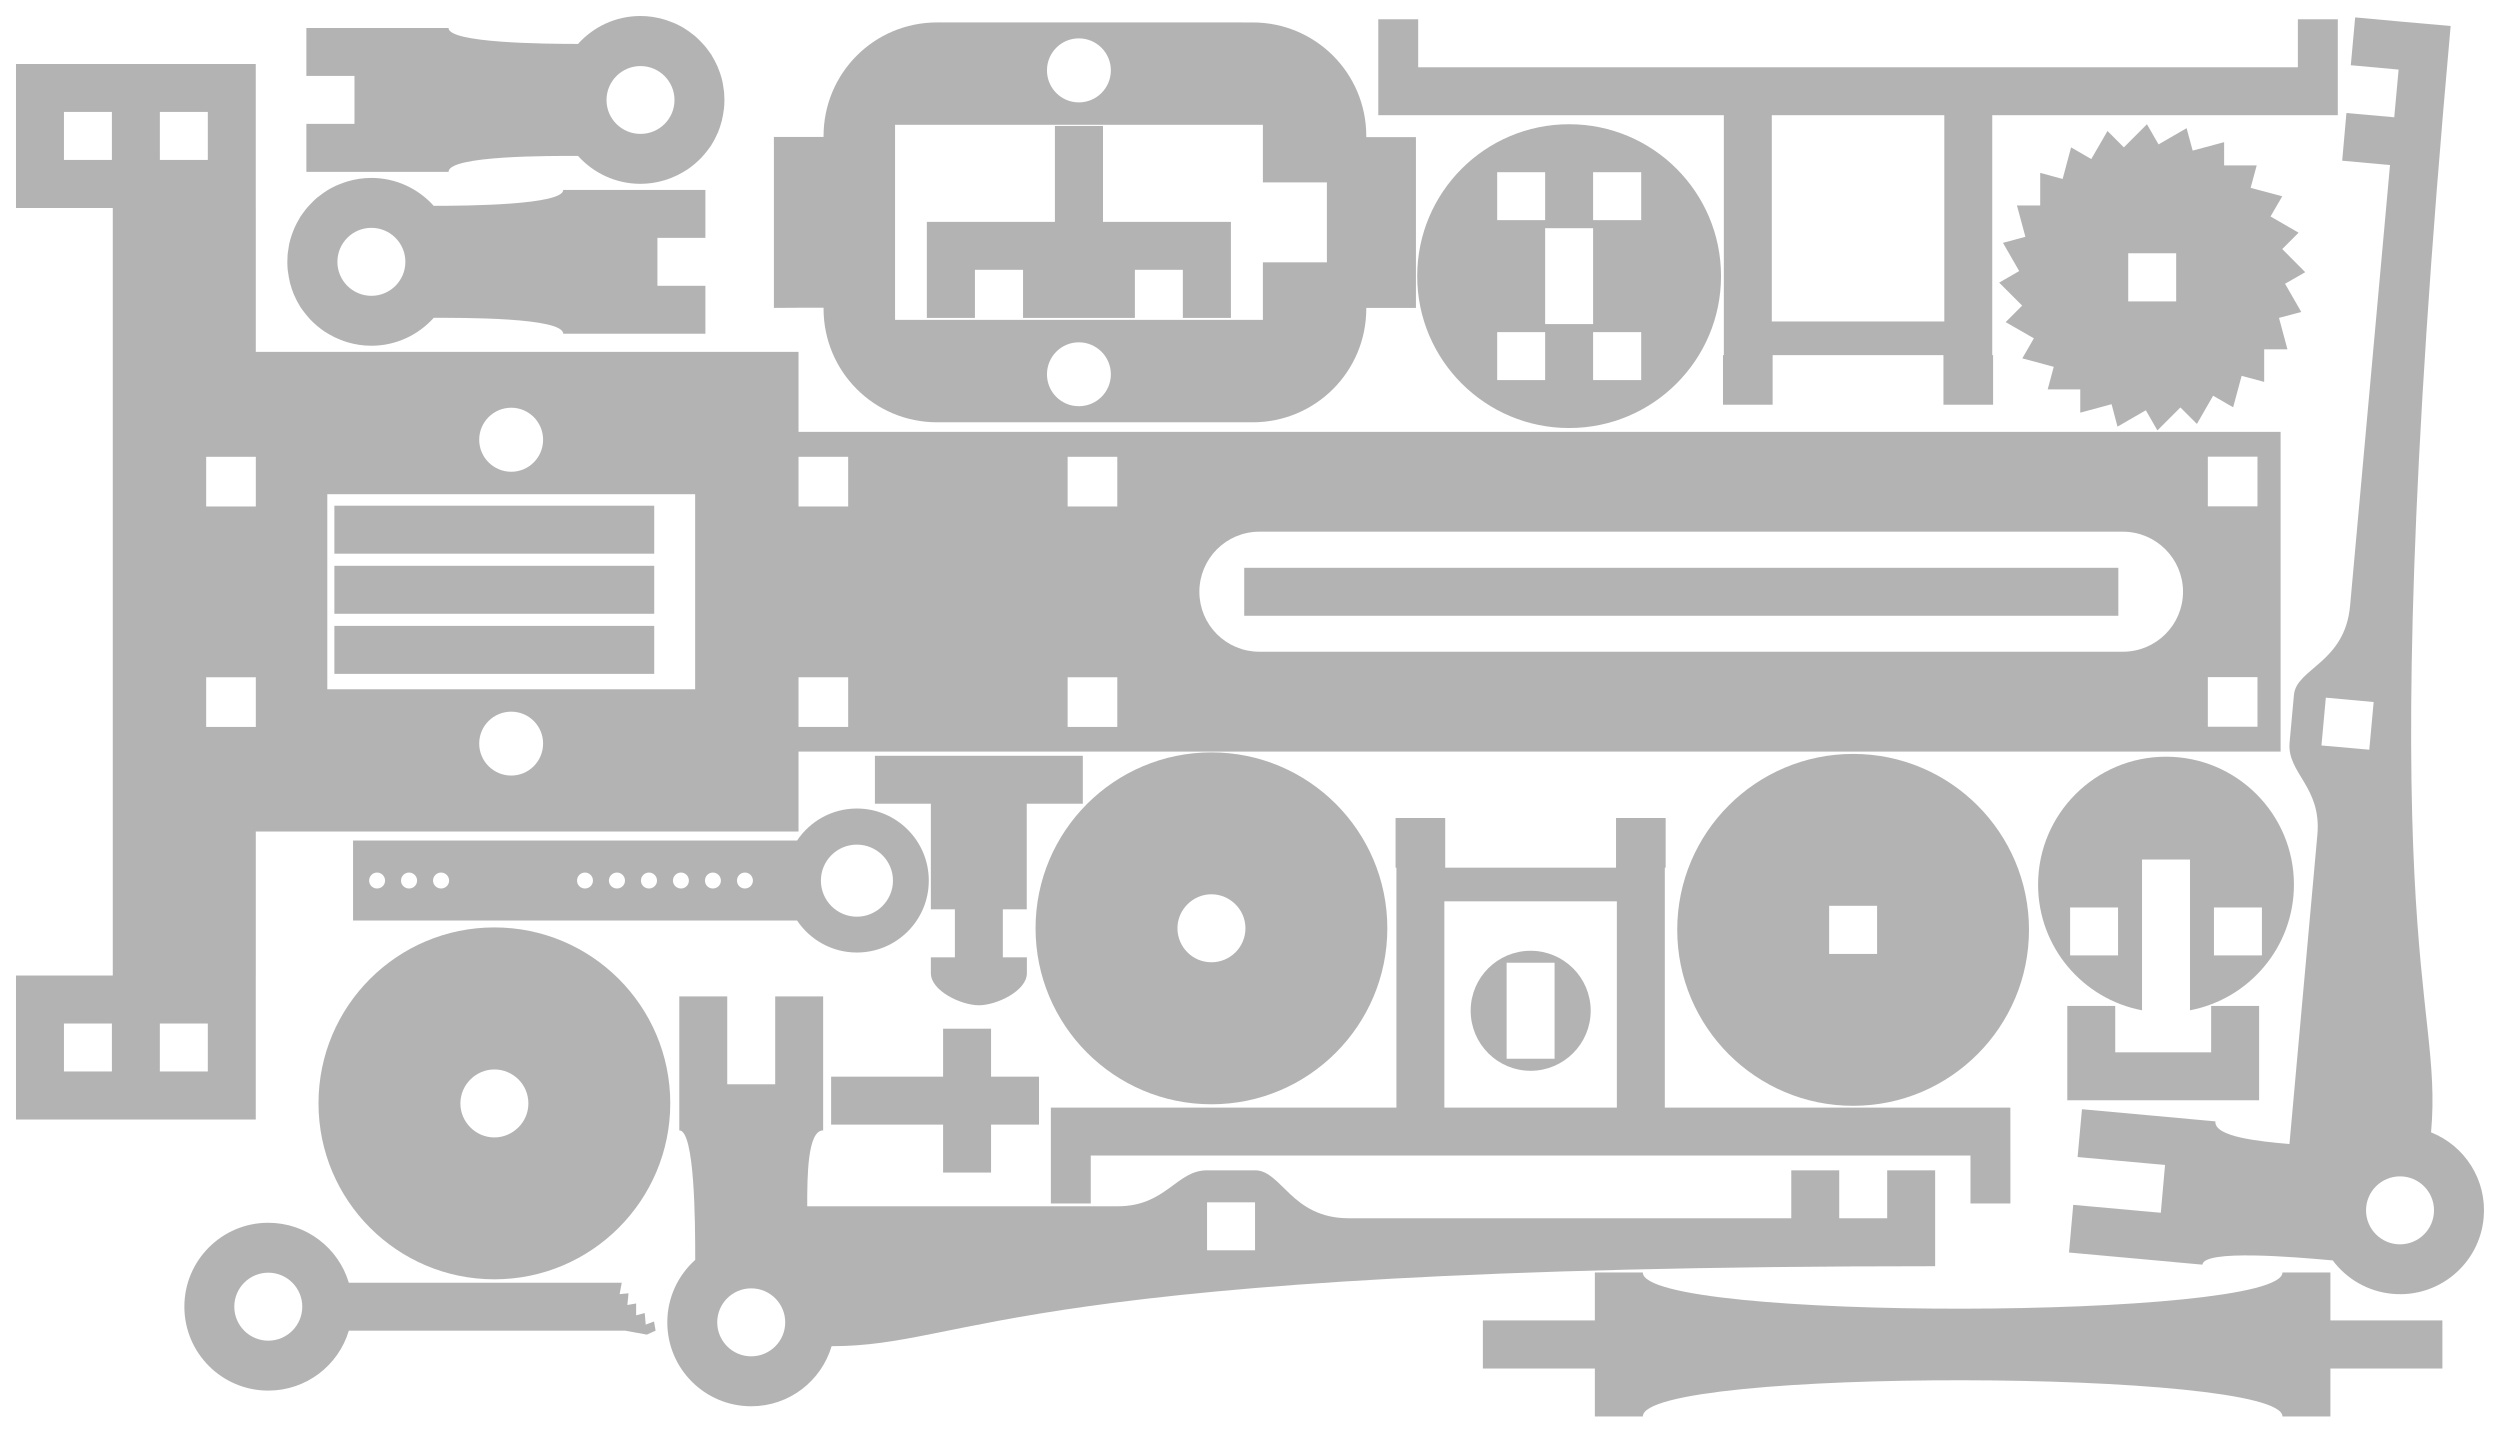
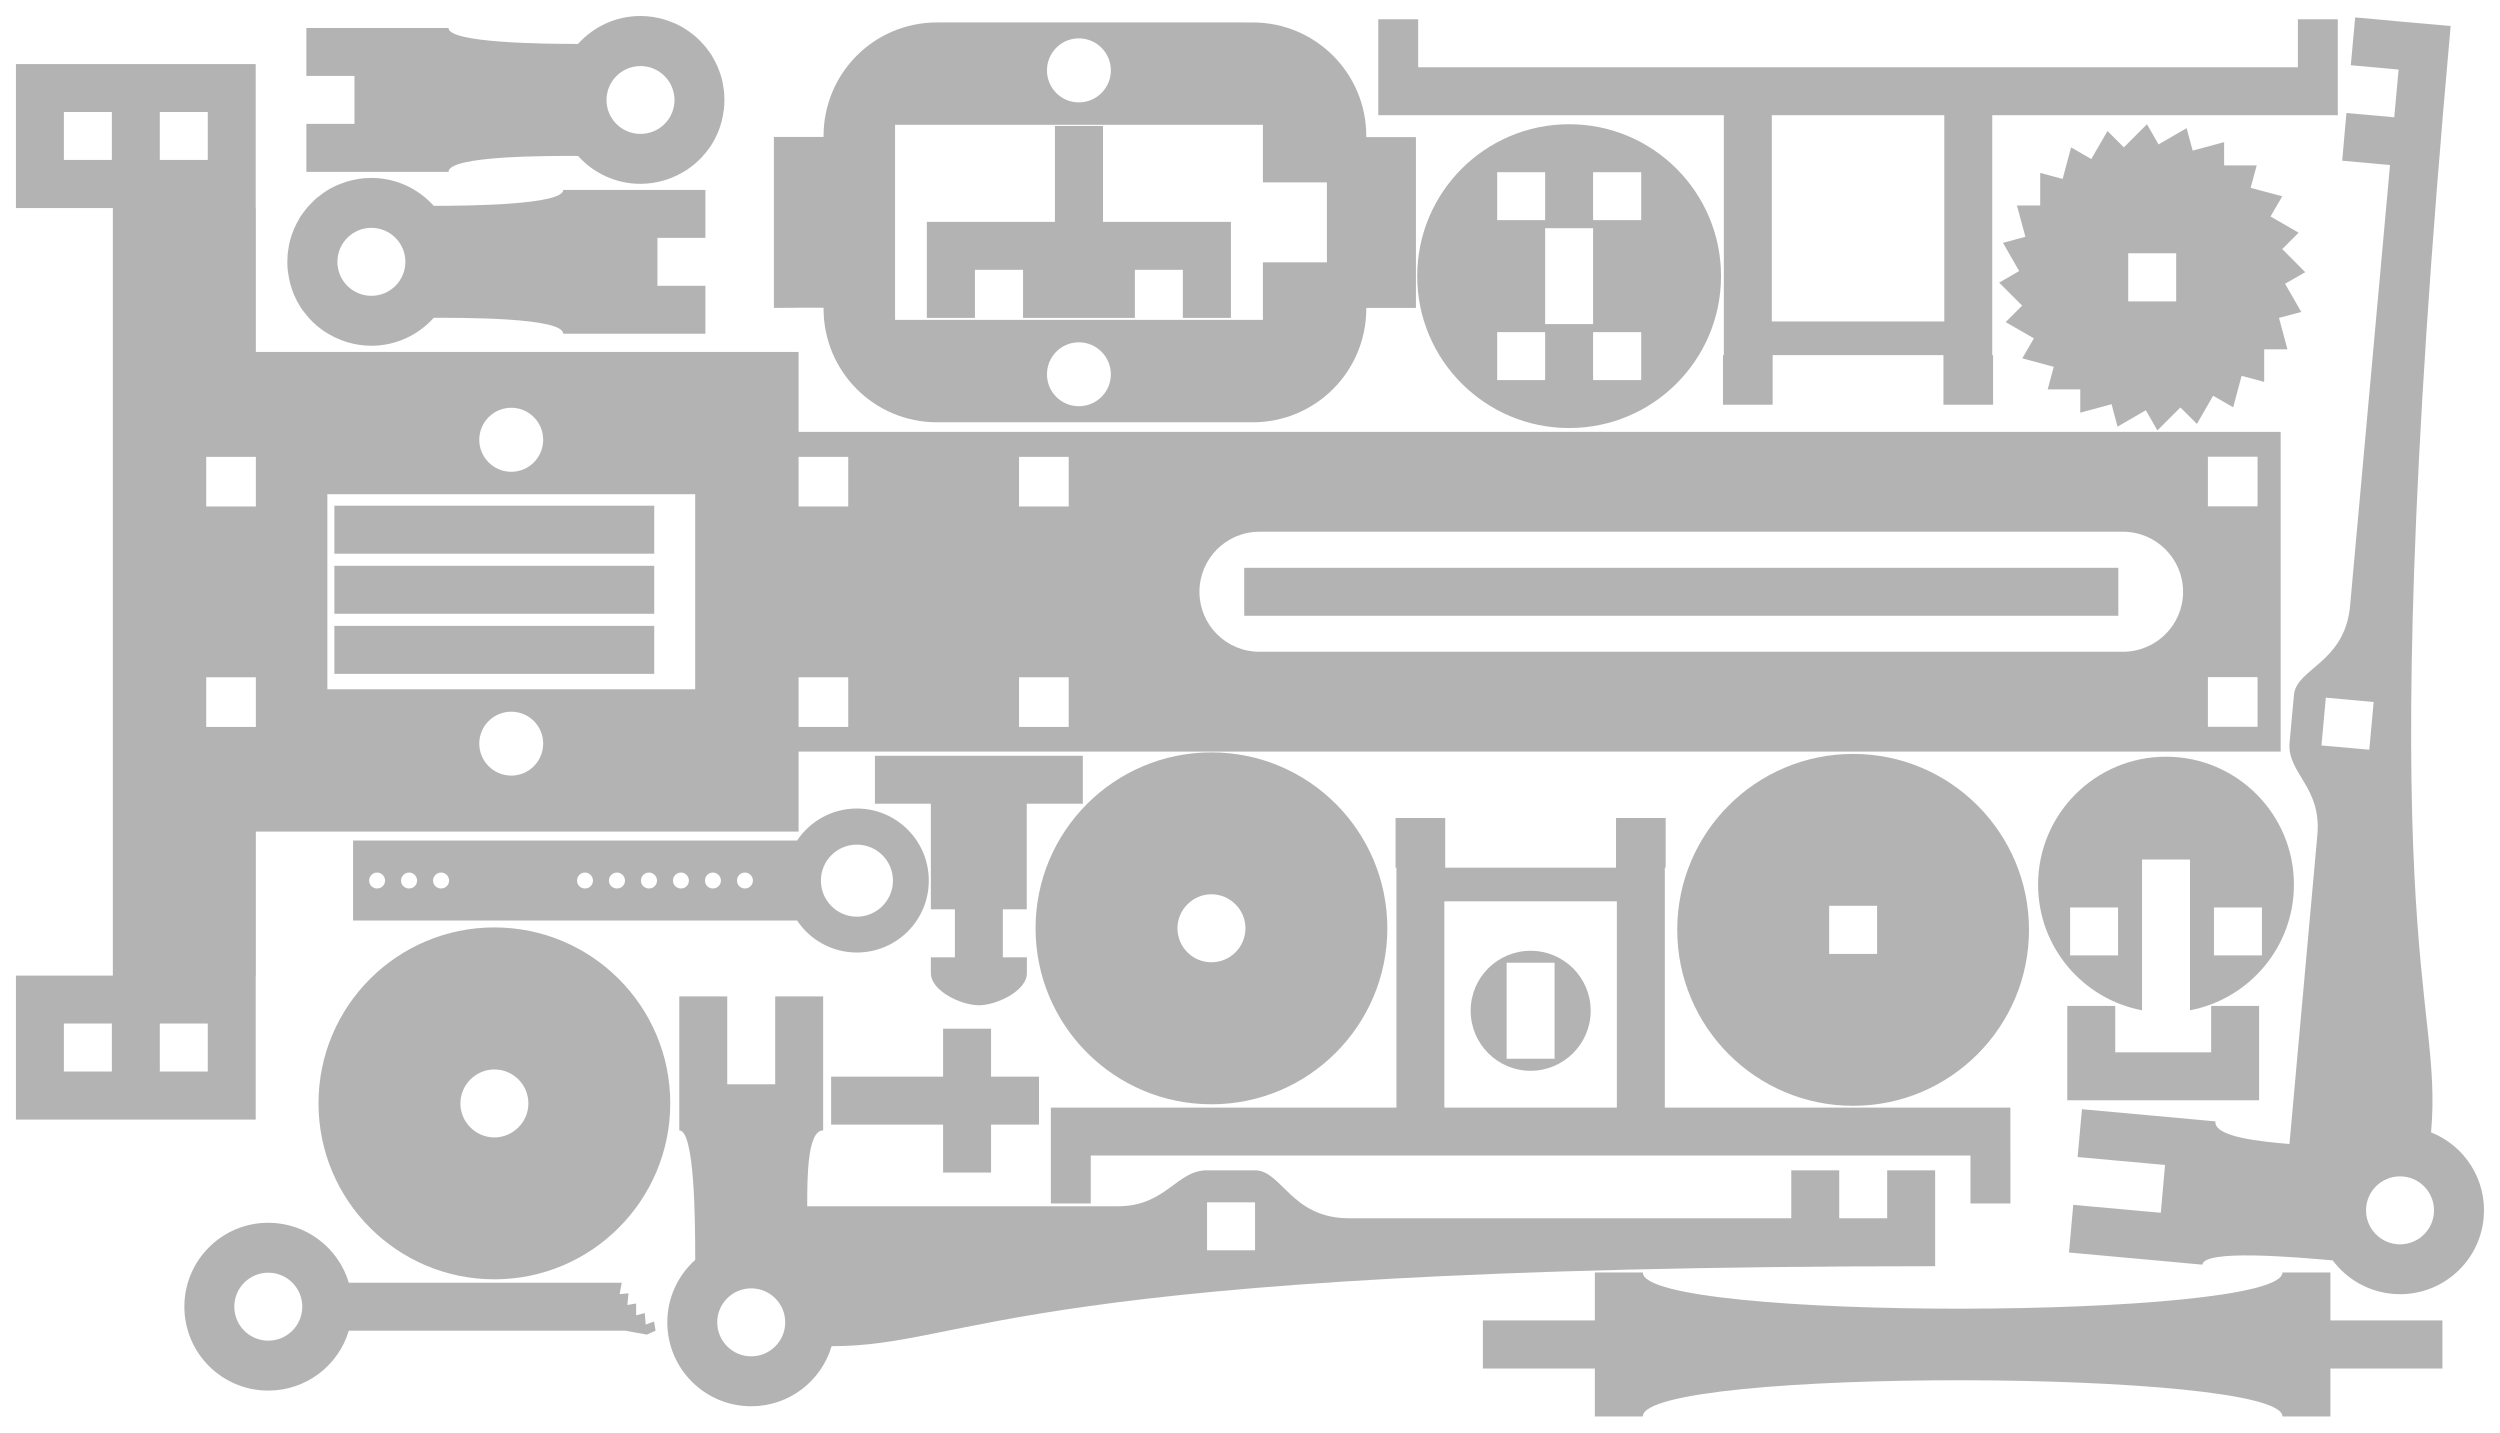
<svg xmlns="http://www.w3.org/2000/svg" width="553.906" height="317.382" id="svg5275" version="1.1">
  <defs id="defs5277" />
  <g id="layer3" style="display:none" transform="translate(-305.8893,58.93006)">
    <g style="display:inline" id="g9194" transform="matrix(0,1,1,0,660.2338,-298.0203)">
      <rect ry="0" y="-620.681" x="358.804" height="70.866" width="141.732" id="rect9196" style="opacity:0.757;color:#000000;fill:#473737;fill-opacity:0.757;fill-rule:nonzero;stroke:none;stroke-width:1;marker:none;visibility:visible;display:inline;overflow:visible;enable-background:accumulate" />
      <rect y="-587.906" x="500.536" height="5.315" width="14.173" id="rect9198" style="opacity:0.757;color:#000000;fill:#483737;fill-opacity:1;fill-rule:nonzero;stroke:none;stroke-width:1;marker:none;visibility:visible;display:inline;overflow:visible;enable-background:accumulate" />
      <path transform="matrix(2.084298,0,0,1.540568,-2109.006,-812.2696)" d="m 1218,147.362 c 0,12.703 -7.611,23 -17,23 -9.389,0 -17,-10.297 -17,-23 0,-12.703 7.611,-23 17,-23 9.389,0 17,10.297 17,23 z" id="path9200" style="opacity:0.757;color:#000000;fill:#473737;fill-opacity:0.757;fill-rule:nonzero;stroke:none;stroke-width:1;marker:none;visibility:visible;display:inline;overflow:visible;enable-background:accumulate" />
      <rect style="opacity:0.757;color:#000000;fill:#483737;fill-opacity:1;fill-rule:nonzero;stroke:none;stroke-width:1;marker:none;visibility:visible;display:inline;overflow:visible;enable-background:accumulate" id="rect9202" width="14.173" height="5.315" x="344.63" y="-587.906" />
      <g transform="translate(-847.2996,-930.6642)" id="g9204">
        <path style="opacity:0.757;color:#000000;fill:#483636;fill-opacity:0.573;fill-rule:nonzero;stroke:none;stroke-width:1;marker:none;visibility:visible;display:inline;overflow:visible;enable-background:accumulate" id="path9206" d="m 1476.439,313.436 c 0,4.686 -3.799,8.485 -8.485,8.485 -4.686,0 -8.485,-3.799 -8.485,-8.485 0,-4.686 3.799,-8.485 8.485,-8.485 4.686,0 8.485,3.799 8.485,8.485 z" transform="matrix(1.043957,0,0,1.043957,-168.7005,0.4867662)" />
        <path transform="matrix(1.043957,0,0,1.043957,-168.7005,35.919)" d="m 1476.439,313.436 c 0,4.686 -3.799,8.485 -8.485,8.485 -4.686,0 -8.485,-3.799 -8.485,-8.485 0,-4.686 3.799,-8.485 8.485,-8.485 4.686,0 8.485,3.799 8.485,8.485 z" id="path9208" style="opacity:0.757;color:#000000;fill:#483636;fill-opacity:0.573;fill-rule:nonzero;stroke:none;stroke-width:1;marker:none;visibility:visible;display:inline;overflow:visible;enable-background:accumulate" />
      </g>
      <g transform="translate(-848.7134,-961.7637)" id="g9210">
        <path transform="matrix(1.043957,0,0,1.043957,-340.9088,31.58627)" d="m 1476.439,313.436 c 0,4.686 -3.799,8.485 -8.485,8.485 -4.686,0 -8.485,-3.799 -8.485,-8.485 0,-4.686 3.799,-8.485 8.485,-8.485 4.686,0 8.485,3.799 8.485,8.485 z" id="path9212" style="opacity:0.757;color:#000000;fill:#483636;fill-opacity:0.573;fill-rule:nonzero;stroke:none;stroke-width:1;marker:none;visibility:visible;display:inline;overflow:visible;enable-background:accumulate" />
        <path style="opacity:0.757;color:#000000;fill:#483636;fill-opacity:0.573;fill-rule:nonzero;stroke:none;stroke-width:1;marker:none;visibility:visible;display:inline;overflow:visible;enable-background:accumulate" id="path9214" d="m 1476.439,313.436 c 0,4.686 -3.799,8.485 -8.485,8.485 -4.686,0 -8.485,-3.799 -8.485,-8.485 0,-4.686 3.799,-8.485 8.485,-8.485 4.686,0 8.485,3.799 8.485,8.485 z" transform="matrix(1.043957,0,0,1.043957,-340.9088,67.0185)" />
      </g>
    </g>
    <path transform="translate(0,-2.5390623e-6)" style="opacity:0.757;color:#000000;fill:#000000;fill-opacity:0.392;fill-rule:nonzero;stroke:none;stroke-width:0.999;marker:none;visibility:visible;display:inline;overflow:visible;enable-background:accumulate" d="m -121.998,171.944 0,43.219 81.5,0 0,-12.75 7.094,0 0,-17.719 -7.094,0 0,-12.75 -81.5,0 z" id="rect5375" />
    <g id="g5651" transform="translate(-842.1429,-7.571433)">
      <rect style="opacity:0.757;color:#000000;fill:#000000;fill-opacity:0.392;fill-rule:nonzero;stroke:none;stroke-width:0.999;marker:none;visibility:visible;display:inline;overflow:visible;enable-background:accumulate" id="rect5581" width="70.866" height="10.63" x="708.424" y="298.388" />
      <rect y="287.758" x="708.424" height="10.63" width="70.866" id="rect5583" style="opacity:0.757;color:#000000;fill:#000000;fill-opacity:0.392;fill-rule:nonzero;stroke:none;stroke-width:0.999;marker:none;visibility:visible;display:inline;overflow:visible;enable-background:accumulate" />
      <rect style="opacity:0.757;color:#000000;fill:#000000;fill-opacity:0.392;fill-rule:nonzero;stroke:none;stroke-width:0.999;marker:none;visibility:visible;display:inline;overflow:visible;enable-background:accumulate" id="rect5585" width="81.496" height="10.63" x="708.424" y="277.128" />
      <path transform="matrix(0.8267716,0,0,0.8267716,356.4555,-28.36796)" d="m 597.143,401.648 c 0,23.669 -19.188,42.857 -42.857,42.857 -23.669,0 -42.857,-19.188 -42.857,-42.857 0,-23.669 19.188,-42.857 42.857,-42.857 23.669,0 42.857,19.188 42.857,42.857 z" id="path5587" style="opacity:0.757;color:#000000;fill:#000000;fill-opacity:0.392;fill-rule:nonzero;stroke:none;stroke-width:0.999;marker:none;visibility:visible;display:inline;overflow:visible;enable-background:accumulate" />
      <path style="opacity:0.757;color:#000000;fill:#000000;fill-opacity:0.392;fill-rule:nonzero;stroke:none;stroke-width:0.999;marker:none;visibility:visible;display:inline;overflow:visible;enable-background:accumulate" d="m 813.567,269.781 -5.125,5.125 -3.625,-3.625 -3.594,6.219 -4.469,-2.594 -1.875,7 -4.969,-1.344 0,7.219 -5.156,0 1.875,6.938 -4.969,1.344 3.594,6.25 -4.438,2.562 5.094,5.094 -3.656,3.656 6.25,3.594 -2.562,4.438 6.969,1.875 -1.344,5 7.219,0 0,5.156 6.938,-1.875 1.312,4.969 6.281,-3.625 2.562,4.469 5.094,-5.094 3.656,3.656 3.594,-6.25 4.438,2.562 1.875,-6.969 5,1.344 0,-7.219 5.156,0 -1.875,-6.969 4.938,-1.312 -3.594,-6.25 4.469,-2.562 -5.094,-5.125 3.625,-3.625 -6.219,-3.594 2.594,-4.469 -7,-1.875 1.344,-4.969 -7.219,0 0,-5.156 -6.969,1.875 -1.344,-4.969 -6.219,3.594 -2.562,-4.469 z" id="path5589" />
      <rect style="opacity:0.757;color:#000000;fill:#000000;fill-opacity:0.392;fill-rule:nonzero;stroke:none;stroke-width:0.999;marker:none;visibility:visible;display:inline;overflow:visible;enable-background:accumulate" id="rect5591" width="10.63" height="10.63" x="809.408" y="298.388" />
    </g>
    <path style="opacity:0.757;color:#000000;fill:#000000;fill-opacity:0.392;fill-rule:nonzero;stroke:none;stroke-width:0.999;marker:none;visibility:visible;display:inline;overflow:visible;enable-background:accumulate" id="path5748" d="m 286.883,264.443 c 0,16.179 -13.116,29.294 -29.294,29.294 -16.179,0 -29.294,-13.116 -29.294,-29.294 0,-16.179 13.116,-29.294 29.294,-29.294 16.179,0 29.294,13.116 29.294,29.294 z" />
    <g transform="matrix(-1,0,0,1,630.1738,-162.0392)" id="g6128">
      <path style="opacity:0.757;color:#000000;fill:#000000;fill-opacity:0.392;fill-rule:nonzero;stroke:none;stroke-width:0.999;marker:none;visibility:visible;display:inline;overflow:visible;enable-background:accumulate" d="m 510.374,43.552 0,51.625 -15.938,0 0,12.156 15.938,0 0,17.719 81.5,0 0,-17.719 15.938,0 0,-12.156 -15.938,0 0,-51.625 -81.5,0 z" id="path6130" />
      <rect style="opacity:0.757;color:#000000;fill:#000000;fill-opacity:0.392;fill-rule:nonzero;stroke:none;stroke-width:0.999;marker:none;visibility:visible;display:inline;overflow:visible;enable-background:accumulate" id="rect6132" width="53.15" height="14.173" x="510.374" y="125.052" />
      <rect y="139.226" x="519.232" height="10.63" width="24.803" id="rect6134" style="opacity:0.757;color:#000000;fill:#000000;fill-opacity:0.392;fill-rule:nonzero;stroke:none;stroke-width:0.999;marker:none;visibility:visible;display:inline;overflow:visible;enable-background:accumulate" />
      <rect style="opacity:0.757;color:#000000;fill:#000000;fill-opacity:0.392;fill-rule:nonzero;stroke:none;stroke-width:0.999;marker:none;visibility:visible;display:inline;overflow:visible;enable-background:accumulate" id="rect6136" width="116.929" height="7.087" x="473.169" y="149.855" />
    </g>
    <rect transform="translate(0,-2.5390623e-6)" y="148.147" x="655.134" height="22.593" width="319.906" id="rect6184" style="opacity:0.757;color:#000000;fill:#000000;fill-opacity:0.392;fill-rule:nonzero;stroke:none;stroke-width:0.999;marker:none;visibility:visible;display:inline;overflow:visible;enable-background:accumulate" />
  </g>
  <g id="layer1" transform="translate(-305.8893,58.93006)">
    <path style="opacity:0.757;color:#000000;fill:#000000;fill-opacity:0.392;fill-rule:nonzero;stroke:none;stroke-width:0.999;marker:none;visibility:visible;display:inline;overflow:visible;enable-background:accumulate" d="m 513.514,-53.961 c -13.948,0 -25.156,11.24 -25.156,25.188 l 0,0.188 -11.001,0 c 0,12.771 0,25.231 0,37.875 3.919,-0.05 7.397,-0.031 11.001,-0.031 l 0,0.188 c 0,13.948 11.209,25.188 25.156,25.188 l 69.906,0 c 13.948,0 25.188,-11.24 25.188,-25.188 l 0,-0.156 11,0 0,-37.844 -11,0 0,-0.219 c 0,-13.948 -11.24,-25.188 -25.188,-25.188 z m 31.406,3.531 c 3.914,0 7.094,3.18 7.094,7.094 0,3.914 -3.18,7.094 -7.094,7.094 -3.914,0 -7.062,-3.18 -7.062,-7.094 0,-3.914 3.149,-7.094 7.062,-7.094 z m -40.719,19.156 81.5,0 0,12.75 14.179,0 0,17.719 -14.179,0 0,12.75 -81.5,0 z m 40.719,48.188 c 3.914,0 7.094,3.18 7.094,7.094 0,3.914 -3.18,7.062 -7.094,7.062 -3.914,0 -7.062,-3.149 -7.062,-7.062 0,-3.914 3.149,-7.094 7.062,-7.094 z" id="rect3102" />
    <path style="opacity:0.757;color:#000000;fill:#000000;fill-opacity:0.392;fill-rule:nonzero;stroke:none;stroke-width:0.999;marker:none;visibility:visible;display:inline;overflow:visible;enable-background:accumulate" d="M 72.094,270.906 C 61.82,270.906 53.5,279.226 53.5,289.5 c 0,10.274 8.32,18.594 18.594,18.594 8.427,0 15.557,-5.597 17.844,-13.281 l 61.219,0 4.812,0.875 1.938,-0.875 -0.344,-2.031 -1.844,0.688 -0.219,-2.562 -1.906,0.5 0,-2.625 -1.938,0.344 0.25,-2.594 -1.969,0.188 0.469,-2.531 -60.469,0 c -2.287,-7.684 -9.417,-13.281 -17.844,-13.281 z m 0,11.062 c 4.158,0 7.531,3.373 7.531,7.531 0,4.158 -3.373,7.531 -7.531,7.531 -4.158,0 -7.531,-3.373 -7.531,-7.531 0,-4.158 3.373,-7.531 7.531,-7.531 z" transform="translate(293.238,-58.918)" id="rect5495" />
    <path style="opacity:0.757;color:#000000;fill:#000000;fill-opacity:0.392;fill-rule:nonzero;stroke:none;stroke-width:0.999;marker:none;visibility:visible;display:inline;overflow:visible;enable-background:accumulate" d="m 163.156,220.75 0,15.938 0,10.625 0,3.125 c 3.415,0 3.531,20.018 3.531,28.688 -3.794,3.412 -6.188,8.342 -6.188,13.844 0,10.274 8.32,18.594 18.594,18.594 8.437,0 15.537,-5.616 17.812,-13.312 31.05,0 39.182,-17.719 244.5,-17.719 l 0,-10.625 0,-10.625 -10.625,0 0,10.625 -10.625,0 0,-10.625 -10.625,0 0,10.625 -98.031,0 c -12.77,0 -14.865,-10.625 -20.781,-10.625 l -10.625,0 c -6.823,0 -9.067,7.969 -19.781,7.969 l -68.812,0 c 0,-6.659 0.056,-16.812 3.531,-16.812 l 0,-3.125 0,-10.625 0,-15.938 -10.625,0 0,15.938 0,3.531 -10.625,0 0,-3.531 0,-15.938 -10.625,0 z m 116.938,45.625 10.625,0 0,10.625 -10.625,0 0,-10.625 z m -101,19.062 c 4.158,0 7.531,3.373 7.531,7.531 0,4.158 -3.373,7.531 -7.531,7.531 -4.158,0 -7.531,-3.373 -7.531,-7.531 0,-4.158 3.373,-7.531 7.531,-7.531 z" transform="translate(293.238,-58.918)" id="path5631" />
    <path style="opacity:0.757;color:#000000;fill:#000000;fill-opacity:0.392;fill-rule:nonzero;stroke:none;stroke-width:0.999;marker:none;visibility:visible;display:inline;overflow:visible;enable-background:accumulate" d="m 447.801,-55.387 c -5.502,0 -10.432,2.393 -13.844,6.188 -7.587,-0.003 -28.688,-0.197 -28.688,-3.531 l -3.125,0 -7.094,0 -21.281,0 0,10.625 10.656,0 0,10.625 -10.656,0 0,10.625 28.375,0 3.125,0 c 0,-3.652 22.579,-3.531 28.688,-3.531 3.412,3.794 8.342,6.188 13.844,6.188 1.837,0 3.606,-0.286 5.281,-0.781 0.481,-0.142 0.974,-0.321 1.438,-0.5 0.379,-0.146 0.727,-0.299 1.094,-0.469 0.157,-0.073 0.314,-0.142 0.469,-0.219 0.367,-0.183 0.741,-0.388 1.094,-0.594 0.347,-0.203 0.699,-0.401 1.031,-0.625 0.055,-0.037 0.102,-0.087 0.156,-0.125 0.124,-0.085 0.254,-0.162 0.375,-0.25 0.688,-0.499 1.325,-1.038 1.938,-1.625 0.231,-0.222 0.468,-0.454 0.688,-0.688 0.272,-0.289 0.528,-0.6 0.781,-0.906 0.279,-0.338 0.557,-0.673 0.812,-1.031 0.177,-0.247 0.367,-0.494 0.531,-0.75 0.005,-0.007 -0.005,-0.024 0,-0.031 0.008,-0.012 0.023,-0.019 0.031,-0.031 0.52,-0.814 0.954,-1.668 1.344,-2.562 0.028,-0.063 0.067,-0.124 0.094,-0.188 0.165,-0.392 0.299,-0.782 0.438,-1.188 0.138,-0.402 0.265,-0.836 0.375,-1.25 0.019,-0.072 0.044,-0.146 0.062,-0.219 0.031,-0.123 0.034,-0.251 0.062,-0.375 0.053,-0.231 0.111,-0.453 0.156,-0.688 0.077,-0.402 0.137,-0.808 0.188,-1.219 0.015,-0.126 0.05,-0.249 0.062,-0.375 0.063,-0.625 0.094,-1.264 0.094,-1.906 0,-0.526 -0.02,-1.048 -0.062,-1.562 -0.01,-0.115 -0.02,-0.229 -0.031,-0.344 -0.013,-0.127 -0.047,-0.248 -0.062,-0.375 -0.051,-0.421 -0.108,-0.838 -0.188,-1.25 -0.034,-0.178 -0.055,-0.356 -0.094,-0.531 -0.066,-0.296 -0.139,-0.585 -0.219,-0.875 -0.101,-0.37 -0.22,-0.734 -0.344,-1.094 -0.162,-0.472 -0.333,-0.921 -0.531,-1.375 -0.333,-0.765 -0.727,-1.512 -1.156,-2.219 -0.08,-0.132 -0.136,-0.277 -0.219,-0.406 -0.152,-0.238 -0.337,-0.457 -0.5,-0.688 -0.204,-0.287 -0.406,-0.569 -0.625,-0.844 -0.152,-0.191 -0.31,-0.378 -0.469,-0.562 -0.13,-0.15 -0.272,-0.292 -0.406,-0.438 -0.262,-0.284 -0.534,-0.577 -0.812,-0.844 -0.336,-0.322 -0.672,-0.641 -1.031,-0.938 -0.018,-0.014 -0.045,-0.017 -0.062,-0.031 -0.378,-0.309 -0.754,-0.596 -1.156,-0.875 -0.323,-0.224 -0.663,-0.452 -1,-0.656 -0.154,-0.093 -0.311,-0.192 -0.469,-0.281 -0.236,-0.133 -0.477,-0.252 -0.719,-0.375 -0.258,-0.131 -0.516,-0.255 -0.781,-0.375 -0.204,-0.092 -0.417,-0.165 -0.625,-0.25 -0.327,-0.133 -0.664,-0.26 -1,-0.375 -0.248,-0.085 -0.497,-0.175 -0.75,-0.25 -1.675,-0.495 -3.445,-0.781 -5.281,-0.781 z m 0,11.094 c 4.158,0 7.531,3.373 7.531,7.531 0,4.158 -3.373,7.5 -7.531,7.5 -4.158,0 -7.531,-3.342 -7.531,-7.5 0,-4.158 3.373,-7.531 7.531,-7.531 z" id="path6208" />
    <path style="opacity:0.757;color:#000000;fill:#000000;fill-opacity:0.392;fill-rule:nonzero;stroke:none;stroke-width:0.999;marker:none;visibility:visible;display:inline;overflow:visible;enable-background:accumulate" d="m 94.906,39.406 c -1.837,0 -3.606,0.286 -5.281,0.781 -0.253,0.075 -0.502,0.165 -0.75,0.25 -0.336,0.115 -0.673,0.242 -1,0.375 -0.208,0.085 -0.421,0.158 -0.625,0.25 -0.265,0.12 -0.523,0.244 -0.781,0.375 -0.242,0.123 -0.483,0.242 -0.719,0.375 -0.157,0.089 -0.314,0.188 -0.469,0.281 -0.337,0.204 -0.677,0.432 -1,0.656 -0.402,0.279 -0.778,0.566 -1.156,0.875 -0.018,0.014 -0.045,0.017 -0.062,0.031 -0.36,0.296 -0.695,0.615 -1.031,0.938 -0.279,0.267 -0.551,0.56 -0.812,0.844 -0.134,0.146 -0.277,0.288 -0.406,0.438 -0.159,0.185 -0.317,0.371 -0.469,0.562 -0.219,0.275 -0.421,0.556 -0.625,0.844 -0.163,0.23 -0.348,0.45 -0.5,0.688 C 79.136,48.098 79.08,48.243 79,48.375 c -0.43,0.707 -0.823,1.454 -1.156,2.219 -0.198,0.454 -0.37,0.903 -0.531,1.375 -0.123,0.36 -0.242,0.724 -0.344,1.094 -0.08,0.29 -0.153,0.579 -0.219,0.875 -0.039,0.176 -0.06,0.354 -0.094,0.531 -0.079,0.412 -0.136,0.829 -0.188,1.25 -0.015,0.127 -0.05,0.248 -0.062,0.375 -0.012,0.115 -0.022,0.228 -0.031,0.344 -0.043,0.515 -0.062,1.036 -0.062,1.562 0,0.642 0.03,1.281 0.094,1.906 0.013,0.126 0.047,0.249 0.062,0.375 0.05,0.411 0.111,0.817 0.188,1.219 0.045,0.234 0.103,0.456 0.156,0.688 0.029,0.124 0.032,0.252 0.062,0.375 0.018,0.072 0.043,0.147 0.062,0.219 0.11,0.414 0.237,0.848 0.375,1.25 0.139,0.405 0.272,0.796 0.438,1.188 0.027,0.064 0.066,0.124 0.094,0.188 0.39,0.894 0.824,1.748 1.344,2.562 0.008,0.012 0.024,0.019 0.031,0.031 0.005,0.007 -0.005,0.024 0,0.031 0.165,0.255 0.355,0.503 0.531,0.75 0.255,0.358 0.533,0.693 0.812,1.031 0.253,0.306 0.51,0.617 0.781,0.906 0.22,0.233 0.456,0.466 0.688,0.688 0.612,0.587 1.25,1.126 1.938,1.625 0.121,0.088 0.251,0.165 0.375,0.25 0.054,0.037 0.101,0.088 0.156,0.125 0.332,0.224 0.684,0.422 1.031,0.625 0.353,0.206 0.726,0.411 1.094,0.594 0.154,0.077 0.312,0.146 0.469,0.219 0.366,0.17 0.715,0.322 1.094,0.469 0.464,0.179 0.956,0.358 1.438,0.5 1.675,0.495 3.445,0.781 5.281,0.781 5.502,0 10.432,-2.393 13.844,-6.188 6.108,0 28.688,-0.121 28.688,3.531 l 3.125,0 28.375,0 0,-10.625 -10.625,0 0,-10.625 10.625,0 0,-10.625 -21.281,0 -7.094,0 -3.125,0 c 0,3.334 -21.1,3.529 -28.688,3.531 -3.412,-3.794 -8.342,-6.188 -13.844,-6.188 z m 0.031,11.062 c 4.158,0 7.531,3.373 7.531,7.531 0,4.158 -3.373,7.531 -7.531,7.531 -4.158,0 -7.531,-3.373 -7.531,-7.531 0,-4.158 3.373,-7.531 7.531,-7.531 z" transform="translate(293.238,-58.918)" id="path6368" />
    <path style="opacity:0.757;color:#000000;fill:#000000;fill-opacity:0.392;fill-rule:nonzero;stroke:none;stroke-width:0.999;marker:none;visibility:visible;display:inline;overflow:visible;enable-background:accumulate" d="M 534.469,3.844 533.5,14.438 l 10.594,0.969 -0.969,10.562 -10.594,-0.938 -0.938,10.562 10.594,0.969 -8.844,97.625 c -1.149,12.718 -11.905,13.857 -12.438,19.75 L 519.938,164.5 c -0.614,6.796 7.12,9.767 6.156,20.438 l -6.188,68.531 C 513.274,252.87 503.187,251.899 503.5,248.438 l -3.125,-0.281 -10.594,-0.969 -15.844,-1.438 -0.969,10.594 15.875,1.438 3.5,0.312 -0.938,10.594 L 487.875,268.375 472,266.938 471.062,277.5 l 15.875,1.438 10.562,0.969 3.125,0.281 c 0.307,-3.401 20.24,-1.717 28.875,-0.938 3.057,4.086 7.771,6.911 13.25,7.406 10.232,0.924 19.263,-6.612 20.188,-16.844 0.759,-8.403 -4.196,-15.979 -11.656,-18.938 C 554.074,219.951 537.159,210.236 555.625,5.75 L 545.031,4.812 534.469,3.844 z m -6.5,150.719 10.594,0.969 -0.969,10.562 L 527,165.156 527.969,154.562 z m 16.438,106.062 c 4.158,0 7.531,3.373 7.531,7.531 0,4.158 -3.373,7.531 -7.531,7.531 -4.158,0 -7.531,-3.373 -7.531,-7.531 0,-4.158 3.373,-7.531 7.531,-7.531 z" transform="translate(293.238,-58.918)" id="path6375" />
-     <path style="opacity:0.757;color:#000000;fill:#000000;fill-opacity:0.392;fill-rule:nonzero;stroke:none;stroke-width:0.999;marker:none;visibility:visible;display:inline;overflow:visible;enable-background:accumulate" d="m 309.433,-44.75 0,31.906 21.442,0 0,170.062 -21.442,0 0,31.906 53.125,0 0,-31.906 0.005,0 0,-31.906 120.25,0 0,-17.719 93.5,0 115.094,0 109.156,0 2.062,0 8.562,0 0,-70.844 -8.562,0 -2.062,0 -109.156,0 -115.094,0 -93.5,0 0,-17.719 -120.25,0 0,-31.875 -0.005,0 0,-31.906 z m 10.625,10.625 10.625,0 0,10.625 -10.438,0 -0.188,0 z m 21.25,0 10.625,0 0,10.625 -10.625,0 z m 77.849,65.531 c 3.914,0 7.062,3.18 7.062,7.094 0,3.914 -3.149,7.094 -7.062,7.094 -3.914,0 -7.094,-3.18 -7.094,-7.094 0,-3.914 3.18,-7.094 7.094,-7.094 z M 795.062,42.25 l 11,0 0,11 -11,0 z m -443.494,0.031 11,0 0,11 -11,0 z m 131.244,0 11,0 0,11 -11,0 z m 59.625,0 11,0 0,11 -11,0 z m -164.031,8.281 81.5,0 c 0,21.957 0,43.219 0,43.219 l -81.5,0 z m 206.5,8.312 95.688,0 95.656,0 c 7.338,0 13.312,5.974 13.312,13.312 0,7.338 -5.974,13.281 -13.312,13.281 l -95.656,0 -95.688,0 c -7.338,0 -13.281,-5.943 -13.281,-13.281 0,-7.338 5.943,-13.312 13.281,-13.312 z m 210.156,32.219 11,0 0,11 -11,0 z m -443.494,0.031 11,0 0,11 -11,0 z m 131.244,0 11,0 0,11 -11,0 z m 59.625,0 11,0 0,11 -11,0 z M 419.156,98.75 c 3.914,0 7.062,3.149 7.062,7.062 0,3.914 -3.149,7.094 -7.062,7.094 -3.914,0 -7.094,-3.18 -7.094,-7.094 0,-3.914 3.18,-7.062 7.094,-7.062 z m -99.099,69.094 0.188,0 10.438,0 0,10.625 -10.625,0 z m 21.25,0 10.625,0 0,10.625 -10.625,0 z" id="rect6227" transform="translate(0,2.5390623e-6)" />
+     <path style="opacity:0.757;color:#000000;fill:#000000;fill-opacity:0.392;fill-rule:nonzero;stroke:none;stroke-width:0.999;marker:none;visibility:visible;display:inline;overflow:visible;enable-background:accumulate" d="M 3.531 14.188 L 3.531 46.094 L 25 46.094 L 25 216.156 L 3.531 216.156 L 3.531 248.062 L 56.656 248.062 L 56.656 216.156 L 56.688 216.156 L 56.688 184.25 L 176.938 184.25 L 176.938 166.531 L 270.438 166.531 L 385.531 166.531 L 494.688 166.531 L 496.75 166.531 L 505.312 166.531 L 505.312 95.688 L 496.75 95.688 L 494.688 95.688 L 385.531 95.688 L 270.438 95.688 L 176.938 95.688 L 176.938 77.969 L 56.688 77.969 L 56.688 46.094 L 56.656 46.094 L 56.656 14.188 L 3.531 14.188 z M 14.156 24.812 L 24.781 24.812 L 24.781 35.438 L 14.344 35.438 L 14.156 35.438 L 14.156 24.812 z M 35.406 24.812 L 46.031 24.812 L 46.031 35.438 L 35.406 35.438 L 35.406 24.812 z M 113.281 90.344 C 117.195 90.344 120.344 93.524 120.344 97.438 C 120.344 101.351 117.195 104.531 113.281 104.531 C 109.367 104.531 106.188 101.351 106.188 97.438 C 106.188 93.524 109.367 90.344 113.281 90.344 z M 489.188 101.188 L 500.188 101.188 L 500.188 112.188 L 489.188 112.188 L 489.188 101.188 z M 45.688 101.219 L 56.688 101.219 L 56.688 112.219 L 45.688 112.219 L 45.688 101.219 z M 176.938 101.219 L 187.938 101.219 L 187.938 112.219 L 176.938 112.219 L 176.938 101.219 z M 225.781 101.219 L 236.781 101.219 L 236.781 112.219 L 225.781 112.219 L 225.781 101.219 z M 72.531 109.5 L 154.031 109.5 L 154.031 152.719 L 72.531 152.719 L 72.531 109.5 z M 279.031 117.812 L 374.719 117.812 L 470.375 117.812 C 477.713 117.812 483.688 123.787 483.688 131.125 C 483.688 138.463 477.713 144.406 470.375 144.406 L 374.719 144.406 L 279.031 144.406 C 271.693 144.406 265.75 138.463 265.75 131.125 C 265.75 123.787 271.693 117.812 279.031 117.812 z M 489.188 150.031 L 500.188 150.031 L 500.188 161.031 L 489.188 161.031 L 489.188 150.031 z M 45.688 150.062 L 56.688 150.062 L 56.688 161.062 L 45.688 161.062 L 45.688 150.062 z M 176.938 150.062 L 187.938 150.062 L 187.938 161.062 L 176.938 161.062 L 176.938 150.062 z M 225.781 150.062 L 236.781 150.062 L 236.781 161.062 L 225.781 161.062 L 225.781 150.062 z M 113.281 157.688 C 117.195 157.688 120.344 160.836 120.344 164.75 C 120.344 168.664 117.195 171.844 113.281 171.844 C 109.367 171.844 106.188 168.664 106.188 164.75 C 106.188 160.836 109.367 157.688 113.281 157.688 z M 14.156 226.781 L 14.344 226.781 L 24.781 226.781 L 24.781 237.406 L 14.156 237.406 L 14.156 226.781 z M 35.406 226.781 L 46.031 226.781 L 46.031 237.406 L 35.406 237.406 L 35.406 226.781 z " transform="translate(305.8893,-58.93006)" id="rect6227" />
    <path style="opacity:0.757;color:#000000;fill:#000000;fill-opacity:0.392;fill-rule:nonzero;stroke:none;stroke-width:0.999;marker:none;visibility:visible;display:inline;overflow:visible;enable-background:accumulate" d="m 545.801,108.525 -46.062,0 0,10.625 12.395,0 0,10.651 0,12.75 5.324,0 0,10.625 -5.324,0 0,3.531 c 0,3.914 6.723,7.094 10.637,7.094 3.914,0 10.639,-3.18 10.639,-7.094 l 0,-3.531 -5.326,0 0,-10.625 5.295,0 0,-12.75 0,-10.651 12.424,0 z" id="path5728" />
    <path style="opacity:0.757;color:#000000;fill:#000000;fill-opacity:0.392;fill-rule:nonzero;stroke:none;stroke-width:0.999;marker:none;visibility:visible;display:inline;overflow:visible;enable-background:accumulate" d="m 122.188,205.469 c -21.526,0 -38.969,17.443 -38.969,38.969 0,21.526 17.443,39 38.969,39 21.526,0 38.969,-17.474 38.969,-39 0,-21.526 -17.443,-38.969 -38.969,-38.969 z m 0,31.469 c 2.063,0 3.952,0.843 5.312,2.188 1.381,1.365 2.219,3.249 2.219,5.344 0,2.087 -0.847,3.949 -2.219,5.312 -1.361,1.353 -3.241,2.219 -5.312,2.219 -2.079,0 -3.95,-0.856 -5.312,-2.219 -1.363,-1.363 -2.219,-3.233 -2.219,-5.312 0,-2.079 0.856,-3.95 2.219,-5.312 l 0,-0.031 0.031,0 c 1.36,-1.344 3.218,-2.188 5.281,-2.188 z" transform="translate(293.238,-58.918)" id="path5673" />
    <path style="opacity:0.757;color:#000000;fill:#000000;fill-opacity:0.392;fill-rule:nonzero;stroke:none;stroke-width:0.999;marker:none;visibility:visible;display:inline;overflow:visible;enable-background:accumulate" d="m 781.578,-31.406 -5.125,5.125 -3.625,-3.625 -3.594,6.219 -4.469,-2.594 -1.875,7 -4.969,-1.344 0,7.219 -5.156,0 1.875,6.938 -4.969,1.344 3.594,6.25 -4.438,2.562 5.094,5.094 -3.656,3.656 6.25,3.594 -2.562,4.438 6.969,1.875 -1.344,5 7.219,0 0,5.156 6.938,-1.875 1.312,4.969 6.281,-3.625 2.562,4.469 5.094,-5.094 3.656,3.656 3.594,-6.25 4.438,2.562 1.875,-6.969 5,1.344 0,-7.219 5.156,0 -1.875,-6.969 4.938,-1.312 -3.594,-6.25 4.469,-2.562 -5.094,-5.125 3.625,-3.625 -6.219,-3.594 2.594,-4.469 -7,-1.875 1.344,-4.969 -7.219,0 0,-5.156 -6.969,1.875 -1.344,-4.969 -6.219,3.594 -2.562,-4.469 z m -4.156,28.594 10.625,0 0,10.656 -10.625,0 0,-10.656 z" id="path5381" />
    <path style="opacity:0.757;color:#000000;fill:#000000;fill-opacity:0.392;fill-rule:nonzero;stroke:none;stroke-width:0.999;marker:none;visibility:visible;display:inline;overflow:visible;enable-background:accumulate" d="m 653.547,-31.406 c -18.591,0 -33.656,15.066 -33.656,33.656 0,18.591 15.066,33.656 33.656,33.656 18.591,0 33.656,-15.066 33.656,-33.656 0,-18.591 -15.066,-33.656 -33.656,-33.656 z m -15.938,10.625 10.625,0 0,10.625 -10.625,0 z m 21.25,0 10.656,0 0,10.625 -10.656,0 z m -10.625,12.404 10.625,0 0,21.253 -10.625,0 z m -10.625,23.033 10.625,0 0,10.625 -10.625,0 z m 21.25,0 10.656,0 0,10.625 -10.656,0 z" id="path5679" />
    <path style="opacity:0.757;color:#000000;fill:#000000;fill-opacity:0.392;fill-rule:nonzero;stroke:none;stroke-width:0.999;marker:none;visibility:visible;display:inline;overflow:visible;enable-background:accumulate" d="m 339.125,210.656 c -7.343,0 -13.281,5.938 -13.281,13.281 0,7.343 5.938,13.312 13.281,13.312 7.343,0 13.312,-5.969 13.312,-13.312 0,-7.343 -5.969,-13.281 -13.312,-13.281 z m -5.312,2.645 10.625,0 0,21.274 -10.625,0 z" transform="translate(305.8893,-58.93006)" id="path5705" />
    <path style="opacity:0.757;color:#000000;fill:#000000;fill-opacity:0.392;fill-rule:nonzero;stroke:none;stroke-width:0.999;marker:none;visibility:visible;display:inline;overflow:visible;enable-background:accumulate" d="m 525.469,200.867 0,-10.625 10.625,0 0,-10.625 -10.625,0 0,-10.625 -10.625,0 0,10.625 -24.812,0 0,10.625 24.812,0 0,10.625 10.625,0 z" id="rect5710" />
    <path style="opacity:0.757;color:#000000;fill:#000000;fill-opacity:0.392;fill-rule:nonzero;stroke:none;stroke-width:0.999;marker:none;visibility:visible;display:inline;overflow:visible;enable-background:accumulate" d="m 495.738,120.207 c -5.529,0 -10.39,2.82 -13.25,7.094 l -98.375,0 0,8.875 0,8.844 98.375,0 c 2.86,4.274 7.721,7.094 13.25,7.094 8.806,0 15.938,-7.131 15.938,-15.938 0,-8.806 -7.131,-15.969 -15.938,-15.969 z m 0,8 c 4.403,0 8,3.566 8,7.969 0,4.403 -3.597,8 -8,8 -4.403,0 -7.969,-3.597 -7.969,-8 0,-4.403 3.566,-7.969 7.969,-7.969 z m -106.312,6.188 c 0.978,0 1.781,0.803 1.781,1.781 0,0.978 -0.803,1.75 -1.781,1.75 -0.978,0 -1.75,-0.772 -1.75,-1.75 0,-0.978 0.772,-1.781 1.75,-1.781 z m 7.094,0 c 0.978,0 1.781,0.803 1.781,1.781 0,0.978 -0.803,1.75 -1.781,1.75 -0.978,0 -1.781,-0.772 -1.781,-1.75 0,-0.978 0.803,-1.781 1.781,-1.781 z m 7.094,0 c 0.978,0 1.781,0.803 1.781,1.781 0,0.978 -0.803,1.75 -1.781,1.75 -0.978,0 -1.781,-0.772 -1.781,-1.75 0,-0.978 0.803,-1.781 1.781,-1.781 z m 31.875,0 c 0.978,0 1.781,0.803 1.781,1.781 0,0.978 -0.803,1.75 -1.781,1.75 -0.978,0 -1.75,-0.772 -1.75,-1.75 0,-0.978 0.772,-1.781 1.75,-1.781 z m 7.094,0 c 0.978,0 1.781,0.803 1.781,1.781 0,0.978 -0.803,1.75 -1.781,1.75 -0.978,0 -1.781,-0.772 -1.781,-1.75 0,-0.978 0.803,-1.781 1.781,-1.781 z m 7.094,0 c 0.978,0 1.781,0.803 1.781,1.781 0,0.978 -0.803,1.75 -1.781,1.75 -0.978,0 -1.781,-0.772 -1.781,-1.75 0,-0.978 0.803,-1.781 1.781,-1.781 z m 7.094,0 c 0.978,0 1.75,0.803 1.75,1.781 0,0.978 -0.772,1.75 -1.75,1.75 -0.978,0 -1.781,-0.772 -1.781,-1.75 0,-0.978 0.803,-1.781 1.781,-1.781 z m 7.062,0 c 0.978,0 1.781,0.803 1.781,1.781 0,0.978 -0.803,1.75 -1.781,1.75 -0.978,0 -1.75,-0.772 -1.75,-1.75 0,-0.978 0.772,-1.781 1.75,-1.781 z m 7.094,0 c 0.978,0 1.781,0.803 1.781,1.781 0,0.978 -0.803,1.75 -1.781,1.75 -0.978,0 -1.75,-0.772 -1.75,-1.75 0,-0.978 0.772,-1.781 1.75,-1.781 z" id="rect5788" />
    <path style="opacity:0.757;color:#000000;fill:#000000;fill-opacity:0.392;fill-rule:nonzero;stroke:none;stroke-width:0.999;marker:none;visibility:visible;display:inline;overflow:visible;enable-background:accumulate" d="m 539.618,-31.021 0,21.25 -28.375,0 0,21.281 10.656,0 0,-10.656 10.656,0 0,10.656 24.781,0 0,-10.656 10.625,0 0,10.656 10.656,0 0,-21.281 -28.344,0 0,-21.25 -10.656,0 z" id="rect5993" />
    <path style="opacity:0.757;color:#000000;fill:#000000;fill-opacity:0.392;fill-rule:nonzero;stroke:none;stroke-width:0.999;marker:none;visibility:visible;display:inline;overflow:visible;enable-background:accumulate" d="m 281.062,166.688 c -21.526,0 -38.969,17.443 -38.969,38.969 0,21.526 17.443,39 38.969,39 21.526,0 38.969,-17.474 38.969,-39 0,-21.526 -17.443,-38.969 -38.969,-38.969 z m 0,31.438 c 2.071,0 3.951,0.866 5.312,2.219 1.372,1.364 2.219,3.225 2.219,5.312 0,2.088 -0.846,3.98 -2.219,5.344 -1.361,1.353 -3.242,2.188 -5.312,2.188 -2.079,0 -3.95,-0.825 -5.312,-2.188 -1.363,-1.363 -2.219,-3.265 -2.219,-5.344 0,-2.079 0.856,-3.95 2.219,-5.312 1.363,-1.363 3.233,-2.219 5.312,-2.219 z" transform="translate(293.238,-58.918)" id="path6223" />
    <path style="opacity:0.757;color:#000000;fill:#000000;fill-opacity:0.392;fill-rule:nonzero;stroke:none;stroke-width:0.999;marker:none;visibility:visible;display:inline;overflow:visible;enable-background:accumulate" d="m 847.032,233.627 -24.812,0 0,-10.625 -10.625,0 c 0,10.511 -141.719,10.885 -141.719,0 l -10.625,0 0,10.625 -24.812,0 0,0.031 0,10.594 0,0.031 24.812,0 0,10.625 10.625,0 c 0,-10.885 141.719,-10.511 141.719,0 l 10.625,0 0,-10.625 24.812,0 0,-0.031 0,-10.594 z" id="rect6262" />
    <path style="opacity:0.757;color:#000000;fill:#000000;fill-opacity:0.392;fill-rule:nonzero;stroke:none;stroke-width:0.999;marker:none;visibility:visible;display:inline;overflow:visible;enable-background:accumulate" d="m 751.312,186.466 -76.562,0 0,-42.156 0,-11 0.188,0 0,-11 -11,0 0,11 -37.844,0 0,-11 -11,0 0,11 0.188,0 0,53.156 -76.562,0 0,10.625 0,10.625 8.844,0 0,-10.625 67.719,0 10.625,0 38.219,0 10.625,0 67.719,0 0,10.625 8.844,0 0,-10.625 z m -87.188,-45.698 0,45.698 -38.219,0 0,-45.698 z" id="rect6324" />
    <path id="path6371" d="m 611.266,-33.406 76.562,0 0,42.156 0,11 -0.188,0 0,11 11,0 0,-11 37.844,0 0,11 11,0 0,-11 -0.188,0 0,-53.156 76.562,0 0,-10.625 0,-10.625 -8.844,0 0,10.625 -67.719,0 -10.625,0 -38.219,0 -10.625,0 -67.719,0 0,-10.625 -8.844,0 0,10.625 z m 87.188,45.701 0,-45.701 38.219,0 0,45.701 z" style="opacity:0.757;color:#000000;fill:#000000;fill-opacity:0.392;fill-rule:nonzero;stroke:none;stroke-width:0.999;marker:none;visibility:visible;display:inline;overflow:visible;enable-background:accumulate" />
    <path id="path6373" d="m 716.469,108.109 c -21.526,0 -38.969,17.443 -38.969,38.969 0,21.526 17.443,39 38.969,39 21.526,0 38.969,-17.474 38.969,-39 0,-21.526 -17.443,-38.969 -38.969,-38.969 z m -5.312,33.656 10.625,0 0,10.656 -10.625,0 0,-10.656 z" style="opacity:0.757;color:#000000;fill:#000000;fill-opacity:0.392;fill-rule:nonzero;stroke:none;stroke-width:0.999;marker:none;visibility:visible;display:inline;overflow:visible;enable-background:accumulate" />
    <rect style="opacity:0.757;color:#000000;fill:#000000;fill-opacity:0.392;fill-rule:nonzero;stroke:none;stroke-width:0.999;marker:none;visibility:visible;display:inline;overflow:visible;enable-background:accumulate" id="rect3080" width="193.674" height="10.63" x="581.56" y="66.873" ry="0" />
    <rect style="opacity:0.757;color:#000000;fill:#000000;fill-opacity:0.392;fill-rule:nonzero;stroke:none;stroke-width:0.999;marker:none;visibility:visible;display:inline;overflow:visible;enable-background:accumulate" id="rect3092" width="70.866" height="10.63" x="379.974" y="66.43" />
    <rect y="53.115" x="379.974" height="10.63" width="70.866" id="rect3094" style="opacity:0.757;color:#000000;fill:#000000;fill-opacity:0.392;fill-rule:nonzero;stroke:none;stroke-width:0.999;marker:none;visibility:visible;display:inline;overflow:visible;enable-background:accumulate" />
    <rect y="79.745" x="379.974" height="10.63" width="70.866" id="rect3096" style="opacity:0.757;color:#000000;fill:#000000;fill-opacity:0.392;fill-rule:nonzero;stroke:none;stroke-width:0.999;marker:none;visibility:visible;display:inline;overflow:visible;enable-background:accumulate" />
    <path style="opacity:0.757;color:#000000;fill:#000000;fill-opacity:0.392;fill-rule:nonzero;stroke:none;stroke-width:0.999;marker:none;visibility:visible;display:inline;overflow:visible;enable-background:accumulate" d="m 785.796,108.726 c -15.655,0 -28.344,12.688 -28.344,28.344 0,13.842 9.911,25.36 23.031,27.844 l 0,-22.781 0,-10.375 0,-0.25 10.625,0 0,0.25 0,10.375 0,22.781 c 13.105,-2.496 23.031,-14.012 23.031,-27.844 0,-15.655 -12.688,-28.344 -28.344,-28.344 z m -21.25,33.406 10.625,0 0,10.625 -10.625,0 0,-10.625 z m 31.875,0 10.625,0 0,10.625 -10.625,0 0,-10.625 z" id="path3150" />
    <path style="opacity:0.757;color:#000000;fill:#000000;fill-opacity:0.392;fill-rule:nonzero;stroke:none;stroke-width:0.999;marker:none;visibility:visible;display:inline;overflow:visible;enable-background:accumulate" d="m 763.921,163.945 0,10.281 0,10.625 10.625,0 10.625,0 10.625,0 10.625,0 0,-10.625 0,-10.281 -10.625,0 0,10.281 -10.625,0 -10.625,0 0,-10.281 -10.625,0 z" id="rect3155" />
  </g>
</svg>
